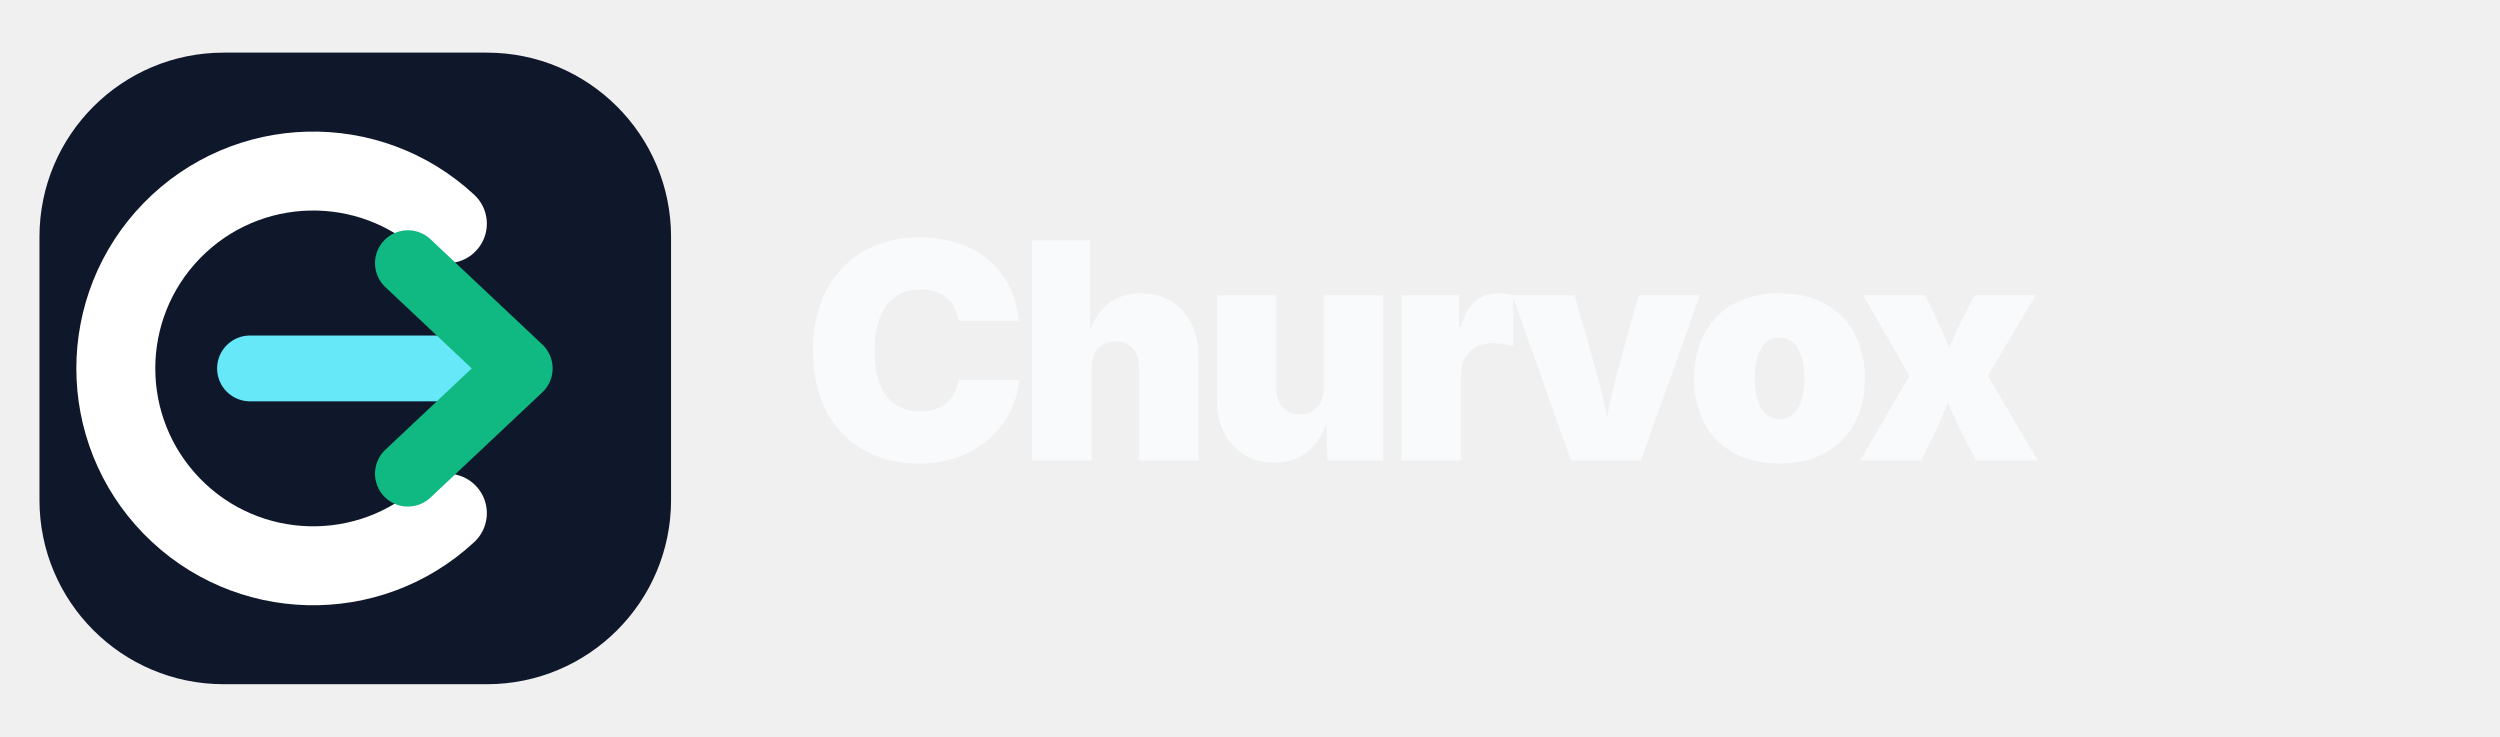
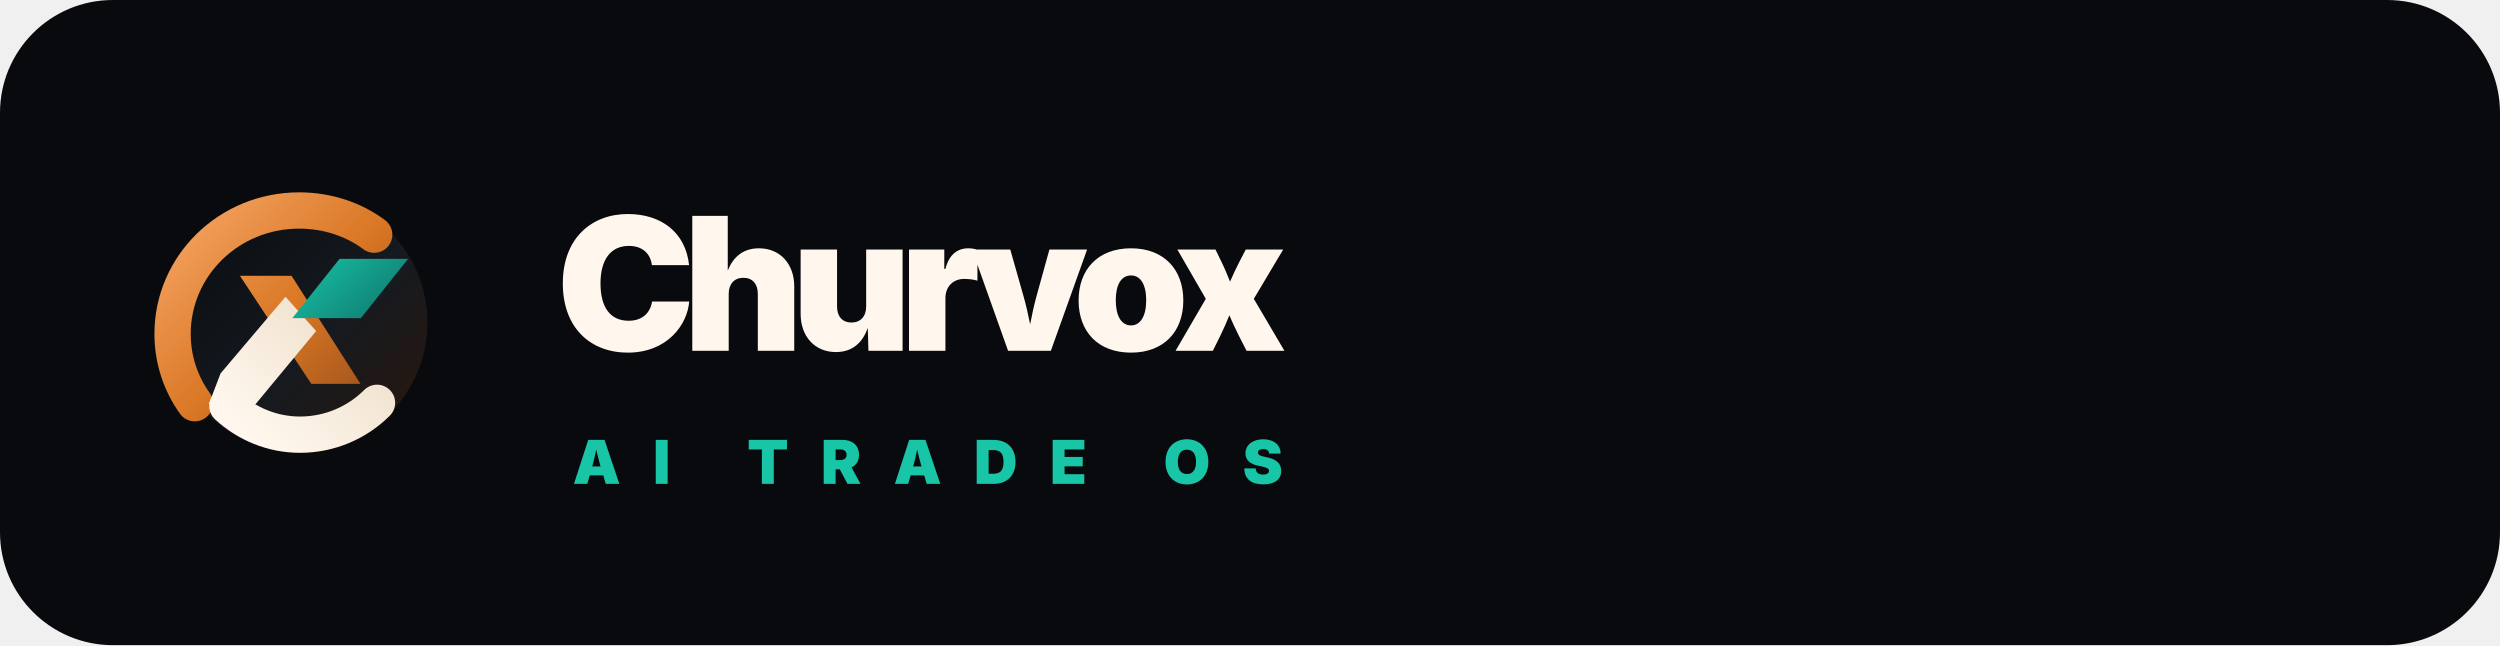
- <svg xmlns="http://www.w3.org/2000/svg" viewBox="0 0 380 112" aria-label="Churvox">
-   <defs>
-     <linearGradient id="g" x1="12" y1="10" x2="104" y2="104">
-       <stop offset="0" stop-color="#0F172A" />
-       <stop offset=".52" stop-color="#1D4ED8" />
-       <stop offset="1" stop-color="#06B6D4" />
-     </linearGradient>
-   </defs>
-   <rect x="6" y="8" width="96" height="96" rx="28" fill="url(#g)" />
-   <path d="M68 34a30 30 0 1 0 0 44" fill="none" stroke="#FFFFFF" stroke-width="12" stroke-linecap="round" />
-   <path d="M38 56h38" stroke="#67E8F9" stroke-width="10" stroke-linecap="round" />
-   <path d="M62 40l17 16-17 16" fill="none" stroke="#10B981" stroke-width="10" stroke-linecap="round" stroke-linejoin="round" />
-   <text x="122" y="70" font-family="Inter, ui-sans-serif, system-ui, -apple-system, BlinkMacSystemFont, Segoe UI, sans-serif" font-size="46" font-weight="850" fill="#F8FAFC" letter-spacing="-1.8">Churvox</text>
+ <svg xmlns="http://www.w3.org/2000/svg" width="620" height="160" viewBox="0 0 620 160" fill="none">
+   <rect width="620" height="160" rx="28" fill="#080A0D" />
+   <svg x="34" y="40" width="80" height="80" viewBox="0 0 80 80" fill="none">
+     <defs>
+       <linearGradient id="core2" x1="8" y1="8" x2="72" y2="72" gradientUnits="userSpaceOnUse">
+         <stop stop-color="#080A0D" />
+         <stop offset="0.56" stop-color="#151A20" />
+         <stop offset="1" stop-color="#2A160C" />
+       </linearGradient>
+       <linearGradient id="copper2" x1="12" y1="12" x2="66" y2="66" gradientUnits="userSpaceOnUse">
+         <stop stop-color="#F4A261" />
+         <stop offset="0.48" stop-color="#D97724" />
+         <stop offset="1" stop-color="#8A4519" />
+       </linearGradient>
+       <linearGradient id="cream2" x1="18" y1="58" x2="54" y2="18" gradientUnits="userSpaceOnUse">
+         <stop stop-color="#FFF7ED" />
+         <stop offset="1" stop-color="#E7D6BE" />
+       </linearGradient>
+       <linearGradient id="teal2" x1="44" y1="18" x2="64" y2="40" gradientUnits="userSpaceOnUse">
+         <stop stop-color="#18C6A7" />
+         <stop offset="1" stop-color="#0F766E" />
+       </linearGradient>
+     </defs>
+     <circle cx="40" cy="40" r="32" fill="url(#core2)" />
+     <path d="M58.8 18.2C53.7 14.4 47.2 12.2 40.2 12.2C22.8 12.2 8.8 25.9 8.8 42.8C8.8 49.2 10.8 55.1 14.3 60" stroke="url(#copper2)" stroke-width="9" stroke-linecap="round" />
+     <path d="M22.4 60.7C27.2 65.1 33.5 67.8 40.4 67.8C47.8 67.8 54.6 64.8 59.5 59.9" stroke="url(#cream2)" stroke-width="9" stroke-linecap="round" />
+     <path d="M25.5 28.4H38.3L55.4 55.2H43.2L25.5 28.4Z" fill="url(#copper2)" />
+     <path d="M20.7 52.6L36.8 33.6L44.4 42.1L29.4 60.2H17.8L20.7 52.6Z" fill="url(#cream2)" />
+     <path d="M50.2 24.2H67.2L55.5 38.9H38.5L50.2 24.2Z" fill="url(#teal2)" />
+   </svg>
+   <text x="138" y="87" fill="#FFF7ED" font-family="Inter, Arial, sans-serif" font-size="46" font-weight="900" letter-spacing="-3">Churvox</text>
+   <text x="142" y="120" fill="#18C6A7" font-family="Inter, Arial, sans-serif" font-size="15" font-weight="900" letter-spacing="8">AI TRADE OS</text>
</svg>
